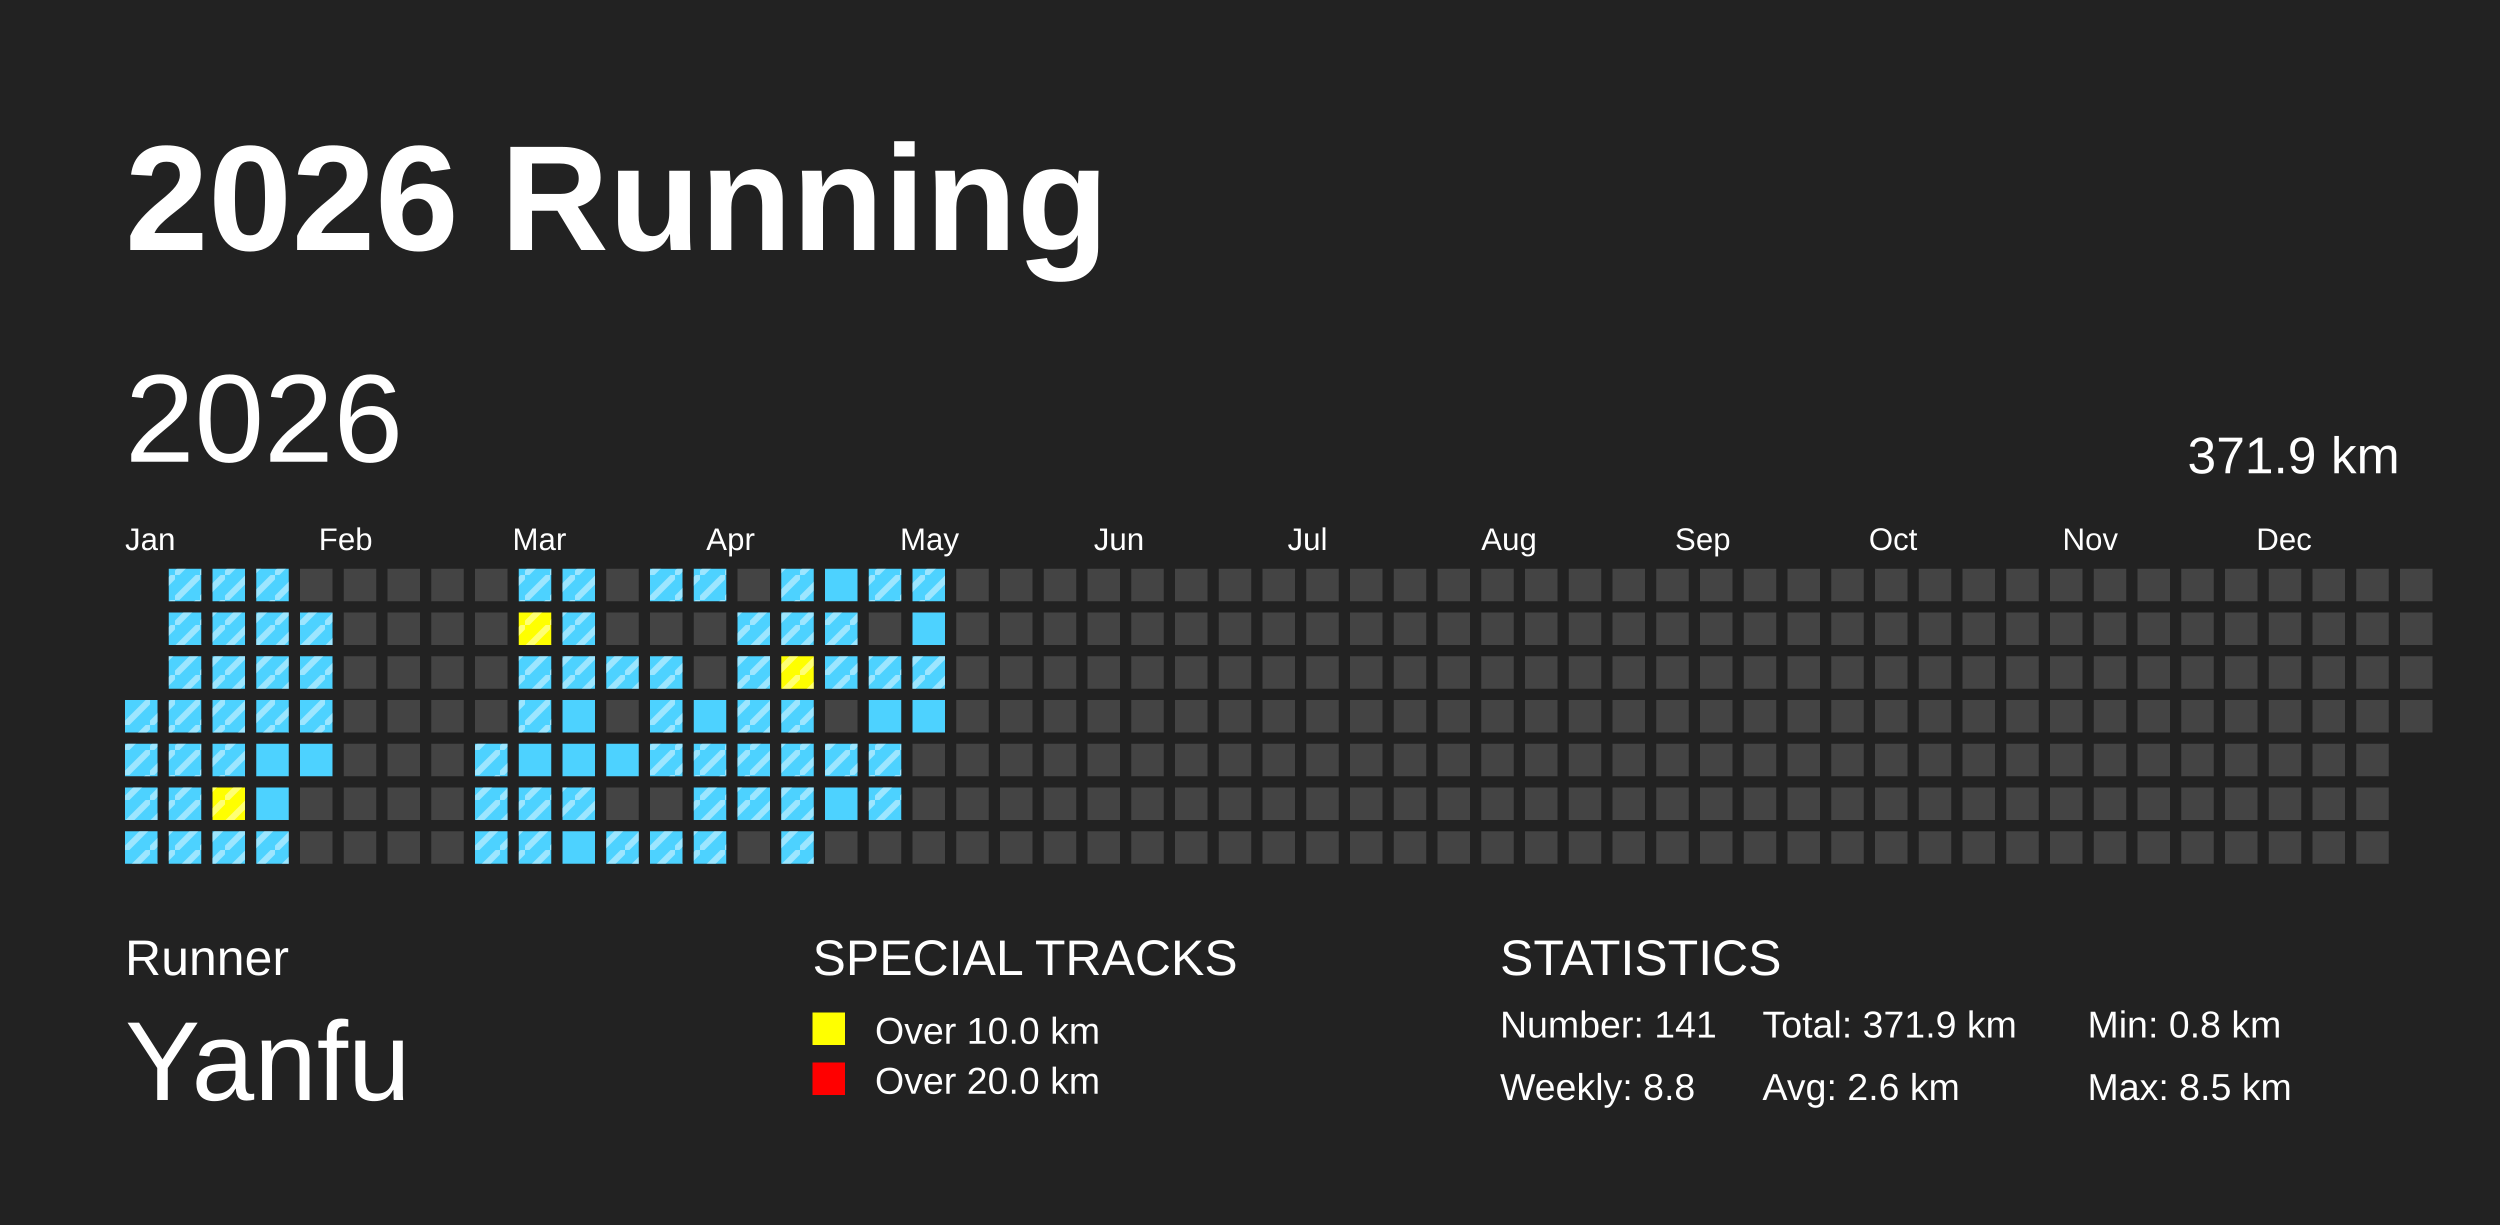
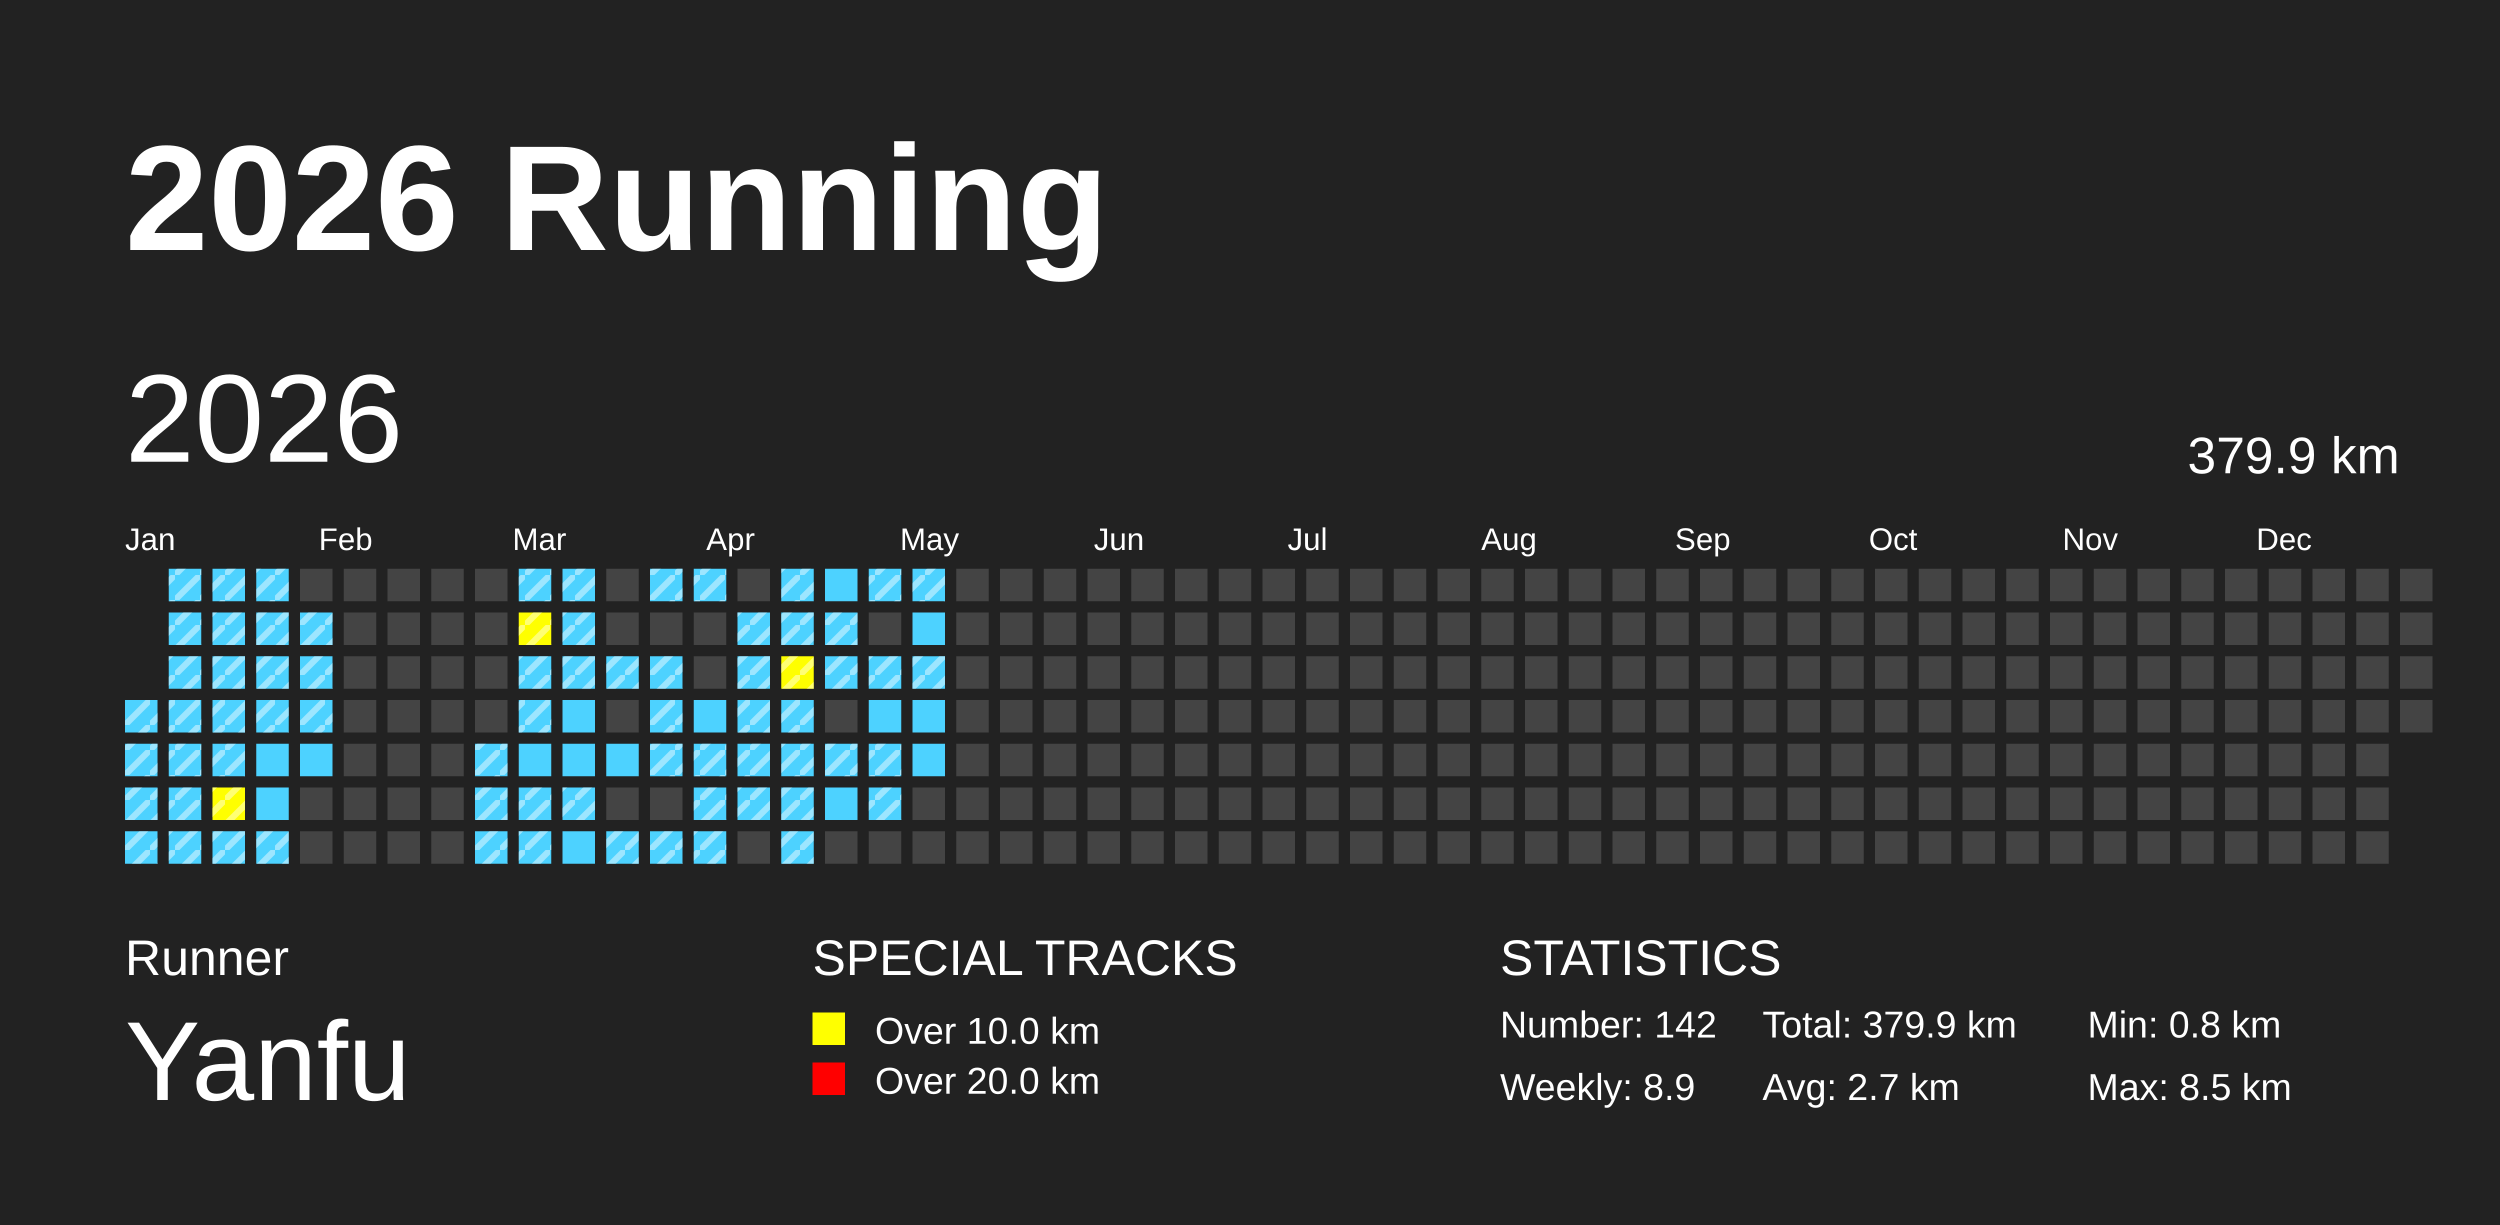
<svg xmlns="http://www.w3.org/2000/svg" baseProfile="full" height="98mm" version="1.1" viewBox="0,0,200,98" width="200mm">
  <defs>
    <pattern height="2" id="indoor-stripe" patternUnits="userSpaceOnUse" width="2">
      <line stroke="white" stroke-opacity="0.45" stroke-width="0.5" x1="0" x2="2" y1="2" y2="0" />
    </pattern>
  </defs>
  <rect fill="#222222" height="98" width="200" x="0" y="0" />
  <text fill="#FFFFFF" style="font-size:12px; font-family:Arial; font-weight:bold;" x="10" y="20">2026 Running</text>
  <text fill="#FFFFFF" style="font-size:4px; font-family:Arial" x="10" y="78">Runner</text>
  <text fill="#FFFFFF" style="font-size:9px; font-family:Arial" x="10" y="88">Yanfu</text>
  <text fill="#FFFFFF" style="font-size:4px; font-family:Arial" x="65" y="78">SPECIAL TRACKS</text>
  <rect fill="yellow" height="2.6" width="2.6" x="65" y="81" />
  <text fill="#FFFFFF" style="font-size:3px; font-family:Arial" x="70" y="83.5">Over 10.0 km</text>
  <rect fill="red" height="2.6" width="2.6" x="65" y="85" />
  <text fill="#FFFFFF" style="font-size:3px; font-family:Arial" x="70" y="87.5">Over 20.0 km</text>
  <text fill="#FFFFFF" style="font-size:4px; font-family:Arial" x="120" y="78">STATISTICS</text>
-   <text fill="#FFFFFF" style="font-size:3px; font-family:Arial" x="120" y="83">Number: 141</text>
-   <text fill="#FFFFFF" style="font-size:3px; font-family:Arial" x="120" y="88">Weekly: 8.8</text>
-   <text fill="#FFFFFF" style="font-size:3px; font-family:Arial" x="141" y="83">Total: 371.9 km</text>
-   <text fill="#FFFFFF" style="font-size:3px; font-family:Arial" x="141" y="88">Avg: 2.6 km</text>
+   <text fill="#FFFFFF" style="font-size:3px; font-family:Arial" x="120" y="83">Number: 142</text>
+   <text fill="#FFFFFF" style="font-size:3px; font-family:Arial" x="120" y="88">Weekly: 8.9</text>
+   <text fill="#FFFFFF" style="font-size:3px; font-family:Arial" x="141" y="83">Total: 379.9 km</text>
+   <text fill="#FFFFFF" style="font-size:3px; font-family:Arial" x="141" y="88">Avg: 2.7 km</text>
  <text fill="#FFFFFF" style="font-size:3px; font-family:Arial" x="167" y="83">Min: 0.8 km</text>
  <text fill="#FFFFFF" style="font-size:3px; font-family:Arial" x="167" y="88">Max: 8.5 km</text>
  <text dominant-baseline="hanging" fill="#FFFFFF" style="font-size:10.0px; font-family:Arial;" x="10" y="30">2026</text>
-   <text dominant-baseline="hanging" fill="#FFFFFF" style="font-size:4.125px; font-family:Arial;" x="175" y="35">371.9 km</text>
+   <text dominant-baseline="hanging" fill="#FFFFFF" style="font-size:4.125px; font-family:Arial;" x="175" y="35">379.9 km</text>
  <text fill="#FFFFFF" style="font-size:2.5px; font-family:Arial" x="10.0" y="44">Jan</text>
  <text fill="#FFFFFF" style="font-size:2.5px; font-family:Arial" x="25.5" y="44">Feb</text>
  <text fill="#FFFFFF" style="font-size:2.5px; font-family:Arial" x="41.0" y="44">Mar</text>
  <text fill="#FFFFFF" style="font-size:2.5px; font-family:Arial" x="56.5" y="44">Apr</text>
  <text fill="#FFFFFF" style="font-size:2.5px; font-family:Arial" x="72.0" y="44">May</text>
  <text fill="#FFFFFF" style="font-size:2.5px; font-family:Arial" x="87.5" y="44">Jun</text>
  <text fill="#FFFFFF" style="font-size:2.5px; font-family:Arial" x="103.0" y="44">Jul</text>
  <text fill="#FFFFFF" style="font-size:2.5px; font-family:Arial" x="118.5" y="44">Aug</text>
  <text fill="#FFFFFF" style="font-size:2.5px; font-family:Arial" x="134.0" y="44">Sep</text>
  <text fill="#FFFFFF" style="font-size:2.5px; font-family:Arial" x="149.5" y="44">Oct</text>
  <text fill="#FFFFFF" style="font-size:2.5px; font-family:Arial" x="165.0" y="44">Nov</text>
  <text fill="#FFFFFF" style="font-size:2.5px; font-family:Arial" x="180.5" y="44">Dec</text>
  <rect fill="#4DD2FF" height="2.6" width="2.6" x="10.0" y="56.0" />
  <rect fill="url(#indoor-stripe)" height="2.6" width="2.6" x="10.0" y="56.0" />
  <rect fill="#4DD2FF" height="2.6" width="2.6" x="10.0" y="59.5" />
  <rect fill="url(#indoor-stripe)" height="2.6" width="2.6" x="10.0" y="59.5" />
  <rect fill="#4DD2FF" height="2.6" width="2.6" x="10.0" y="63.0" />
  <rect fill="url(#indoor-stripe)" height="2.6" width="2.6" x="10.0" y="63.0" />
  <rect fill="#4DD2FF" height="2.6" width="2.6" x="10.0" y="66.5" />
  <rect fill="url(#indoor-stripe)" height="2.6" width="2.6" x="10.0" y="66.5" />
  <rect fill="#4DD2FF" height="2.6" width="2.6" x="13.5" y="45.5" />
  <rect fill="url(#indoor-stripe)" height="2.6" width="2.6" x="13.5" y="45.5" />
  <rect fill="#4DD2FF" height="2.6" width="2.6" x="13.5" y="49.0" />
  <rect fill="url(#indoor-stripe)" height="2.6" width="2.6" x="13.5" y="49.0" />
  <rect fill="#4DD2FF" height="2.6" width="2.6" x="13.5" y="52.5" />
  <rect fill="url(#indoor-stripe)" height="2.6" width="2.6" x="13.5" y="52.5" />
  <rect fill="#4DD2FF" height="2.6" width="2.6" x="13.5" y="56.0" />
  <rect fill="url(#indoor-stripe)" height="2.6" width="2.6" x="13.5" y="56.0" />
  <rect fill="#4DD2FF" height="2.6" width="2.6" x="13.5" y="59.5" />
  <rect fill="url(#indoor-stripe)" height="2.6" width="2.6" x="13.5" y="59.5" />
  <rect fill="#4DD2FF" height="2.6" width="2.6" x="13.5" y="63.0" />
  <rect fill="url(#indoor-stripe)" height="2.6" width="2.6" x="13.5" y="63.0" />
  <rect fill="#4DD2FF" height="2.6" width="2.6" x="13.5" y="66.5" />
  <rect fill="url(#indoor-stripe)" height="2.6" width="2.6" x="13.5" y="66.5" />
  <rect fill="#4DD2FF" height="2.6" width="2.6" x="17.0" y="45.5" />
  <rect fill="url(#indoor-stripe)" height="2.6" width="2.6" x="17.0" y="45.5" />
  <rect fill="#4DD2FF" height="2.6" width="2.6" x="17.0" y="49.0" />
  <rect fill="url(#indoor-stripe)" height="2.6" width="2.6" x="17.0" y="49.0" />
  <rect fill="#4DD2FF" height="2.6" width="2.6" x="17.0" y="52.5" />
  <rect fill="url(#indoor-stripe)" height="2.6" width="2.6" x="17.0" y="52.5" />
  <rect fill="#4DD2FF" height="2.6" width="2.6" x="17.0" y="56.0" />
  <rect fill="url(#indoor-stripe)" height="2.6" width="2.6" x="17.0" y="56.0" />
  <rect fill="#4DD2FF" height="2.6" width="2.6" x="17.0" y="59.5" />
  <rect fill="url(#indoor-stripe)" height="2.6" width="2.6" x="17.0" y="59.5" />
  <rect fill="yellow" height="2.6" width="2.6" x="17.0" y="63.0" />
  <rect fill="url(#indoor-stripe)" height="2.6" width="2.6" x="17.0" y="63.0" />
  <rect fill="#4DD2FF" height="2.6" width="2.6" x="17.0" y="66.5" />
  <rect fill="url(#indoor-stripe)" height="2.6" width="2.6" x="17.0" y="66.5" />
  <rect fill="#4DD2FF" height="2.6" width="2.6" x="20.5" y="45.5" />
  <rect fill="url(#indoor-stripe)" height="2.6" width="2.6" x="20.5" y="45.5" />
  <rect fill="#4DD2FF" height="2.6" width="2.6" x="20.5" y="49.0" />
  <rect fill="url(#indoor-stripe)" height="2.6" width="2.6" x="20.5" y="49.0" />
  <rect fill="#4DD2FF" height="2.6" width="2.6" x="20.5" y="52.5" />
  <rect fill="url(#indoor-stripe)" height="2.6" width="2.6" x="20.5" y="52.5" />
  <rect fill="#4DD2FF" height="2.6" width="2.6" x="20.5" y="56.0" />
  <rect fill="url(#indoor-stripe)" height="2.6" width="2.6" x="20.5" y="56.0" />
  <rect fill="#4DD2FF" height="2.6" width="2.6" x="20.5" y="59.5" />
  <rect fill="#4DD2FF" height="2.6" width="2.6" x="20.5" y="63.0" />
  <rect fill="#4DD2FF" height="2.6" width="2.6" x="20.5" y="66.5" />
  <rect fill="url(#indoor-stripe)" height="2.6" width="2.6" x="20.5" y="66.5" />
  <rect fill="#444444" height="2.6" width="2.6" x="24.0" y="45.5" />
  <rect fill="#4DD2FF" height="2.6" width="2.6" x="24.0" y="49.0" />
  <rect fill="url(#indoor-stripe)" height="2.6" width="2.6" x="24.0" y="49.0" />
  <rect fill="#4DD2FF" height="2.6" width="2.6" x="24.0" y="52.5" />
  <rect fill="url(#indoor-stripe)" height="2.6" width="2.6" x="24.0" y="52.5" />
  <rect fill="#4DD2FF" height="2.6" width="2.6" x="24.0" y="56.0" />
  <rect fill="url(#indoor-stripe)" height="2.6" width="2.6" x="24.0" y="56.0" />
  <rect fill="#4DD2FF" height="2.6" width="2.6" x="24.0" y="59.5" />
  <rect fill="#444444" height="2.6" width="2.6" x="24.0" y="63.0" />
  <rect fill="#444444" height="2.6" width="2.6" x="24.0" y="66.5" />
  <rect fill="#444444" height="2.6" width="2.6" x="27.5" y="45.5" />
  <rect fill="#444444" height="2.6" width="2.6" x="27.5" y="49.0" />
  <rect fill="#444444" height="2.6" width="2.6" x="27.5" y="52.5" />
  <rect fill="#444444" height="2.6" width="2.6" x="27.5" y="56.0" />
  <rect fill="#444444" height="2.6" width="2.6" x="27.5" y="59.5" />
  <rect fill="#444444" height="2.6" width="2.6" x="27.5" y="63.0" />
  <rect fill="#444444" height="2.6" width="2.6" x="27.5" y="66.5" />
  <rect fill="#444444" height="2.6" width="2.6" x="31.0" y="45.5" />
  <rect fill="#444444" height="2.6" width="2.6" x="31.0" y="49.0" />
  <rect fill="#444444" height="2.6" width="2.6" x="31.0" y="52.5" />
  <rect fill="#444444" height="2.6" width="2.6" x="31.0" y="56.0" />
  <rect fill="#444444" height="2.6" width="2.6" x="31.0" y="59.5" />
  <rect fill="#444444" height="2.6" width="2.6" x="31.0" y="63.0" />
  <rect fill="#444444" height="2.6" width="2.6" x="31.0" y="66.5" />
  <rect fill="#444444" height="2.6" width="2.6" x="34.5" y="45.5" />
  <rect fill="#444444" height="2.6" width="2.6" x="34.5" y="49.0" />
  <rect fill="#444444" height="2.6" width="2.6" x="34.5" y="52.5" />
  <rect fill="#444444" height="2.6" width="2.6" x="34.5" y="56.0" />
  <rect fill="#444444" height="2.6" width="2.6" x="34.5" y="59.5" />
  <rect fill="#444444" height="2.6" width="2.6" x="34.5" y="63.0" />
  <rect fill="#444444" height="2.6" width="2.6" x="34.5" y="66.5" />
  <rect fill="#444444" height="2.6" width="2.6" x="38.0" y="45.5" />
  <rect fill="#444444" height="2.6" width="2.6" x="38.0" y="49.0" />
  <rect fill="#444444" height="2.6" width="2.6" x="38.0" y="52.5" />
  <rect fill="#444444" height="2.6" width="2.6" x="38.0" y="56.0" />
  <rect fill="#4DD2FF" height="2.6" width="2.6" x="38.0" y="59.5" />
  <rect fill="url(#indoor-stripe)" height="2.6" width="2.6" x="38.0" y="59.5" />
  <rect fill="#4DD2FF" height="2.6" width="2.6" x="38.0" y="63.0" />
  <rect fill="url(#indoor-stripe)" height="2.6" width="2.6" x="38.0" y="63.0" />
  <rect fill="#4DD2FF" height="2.6" width="2.6" x="38.0" y="66.5" />
  <rect fill="url(#indoor-stripe)" height="2.6" width="2.6" x="38.0" y="66.5" />
  <rect fill="#4DD2FF" height="2.6" width="2.6" x="41.5" y="45.5" />
  <rect fill="url(#indoor-stripe)" height="2.6" width="2.6" x="41.5" y="45.5" />
  <rect fill="yellow" height="2.6" width="2.6" x="41.5" y="49.0" />
  <rect fill="url(#indoor-stripe)" height="2.6" width="2.6" x="41.5" y="49.0" />
  <rect fill="#4DD2FF" height="2.6" width="2.6" x="41.5" y="52.5" />
  <rect fill="url(#indoor-stripe)" height="2.6" width="2.6" x="41.5" y="52.5" />
  <rect fill="#4DD2FF" height="2.6" width="2.6" x="41.5" y="56.0" />
  <rect fill="url(#indoor-stripe)" height="2.6" width="2.6" x="41.5" y="56.0" />
  <rect fill="#4DD2FF" height="2.6" width="2.6" x="41.5" y="59.5" />
  <rect fill="#4DD2FF" height="2.6" width="2.6" x="41.5" y="63.0" />
  <rect fill="url(#indoor-stripe)" height="2.6" width="2.6" x="41.5" y="63.0" />
  <rect fill="#4DD2FF" height="2.6" width="2.6" x="41.5" y="66.5" />
  <rect fill="url(#indoor-stripe)" height="2.6" width="2.6" x="41.5" y="66.5" />
  <rect fill="#4DD2FF" height="2.6" width="2.6" x="45.0" y="45.5" />
  <rect fill="url(#indoor-stripe)" height="2.6" width="2.6" x="45.0" y="45.5" />
  <rect fill="#4DD2FF" height="2.6" width="2.6" x="45.0" y="49.0" />
  <rect fill="url(#indoor-stripe)" height="2.6" width="2.6" x="45.0" y="49.0" />
  <rect fill="#4DD2FF" height="2.6" width="2.6" x="45.0" y="52.5" />
  <rect fill="url(#indoor-stripe)" height="2.6" width="2.6" x="45.0" y="52.5" />
  <rect fill="#4DD2FF" height="2.6" width="2.6" x="45.0" y="56.0" />
  <rect fill="#4DD2FF" height="2.6" width="2.6" x="45.0" y="59.5" />
  <rect fill="#4DD2FF" height="2.6" width="2.6" x="45.0" y="63.0" />
  <rect fill="url(#indoor-stripe)" height="2.6" width="2.6" x="45.0" y="63.0" />
  <rect fill="#4DD2FF" height="2.6" width="2.6" x="45.0" y="66.5" />
  <rect fill="#444444" height="2.6" width="2.6" x="48.5" y="45.5" />
  <rect fill="#444444" height="2.6" width="2.6" x="48.5" y="49.0" />
  <rect fill="#4DD2FF" height="2.6" width="2.6" x="48.5" y="52.5" />
  <rect fill="url(#indoor-stripe)" height="2.6" width="2.6" x="48.5" y="52.5" />
  <rect fill="#444444" height="2.6" width="2.6" x="48.5" y="56.0" />
  <rect fill="#4DD2FF" height="2.6" width="2.6" x="48.5" y="59.5" />
  <rect fill="#444444" height="2.6" width="2.6" x="48.5" y="63.0" />
  <rect fill="#4DD2FF" height="2.6" width="2.6" x="48.5" y="66.5" />
  <rect fill="url(#indoor-stripe)" height="2.6" width="2.6" x="48.5" y="66.5" />
  <rect fill="#4DD2FF" height="2.6" width="2.6" x="52.0" y="45.5" />
  <rect fill="url(#indoor-stripe)" height="2.6" width="2.6" x="52.0" y="45.5" />
  <rect fill="#444444" height="2.6" width="2.6" x="52.0" y="49.0" />
  <rect fill="#4DD2FF" height="2.6" width="2.6" x="52.0" y="52.5" />
  <rect fill="url(#indoor-stripe)" height="2.6" width="2.6" x="52.0" y="52.5" />
  <rect fill="#4DD2FF" height="2.6" width="2.6" x="52.0" y="56.0" />
  <rect fill="url(#indoor-stripe)" height="2.6" width="2.6" x="52.0" y="56.0" />
  <rect fill="#4DD2FF" height="2.6" width="2.6" x="52.0" y="59.5" />
  <rect fill="url(#indoor-stripe)" height="2.6" width="2.6" x="52.0" y="59.5" />
  <rect fill="#444444" height="2.6" width="2.6" x="52.0" y="63.0" />
  <rect fill="#4DD2FF" height="2.6" width="2.6" x="52.0" y="66.5" />
  <rect fill="url(#indoor-stripe)" height="2.6" width="2.6" x="52.0" y="66.5" />
  <rect fill="#4DD2FF" height="2.6" width="2.6" x="55.5" y="45.5" />
  <rect fill="url(#indoor-stripe)" height="2.6" width="2.6" x="55.5" y="45.5" />
  <rect fill="#444444" height="2.6" width="2.6" x="55.5" y="49.0" />
  <rect fill="#444444" height="2.6" width="2.6" x="55.5" y="52.5" />
  <rect fill="#4DD2FF" height="2.6" width="2.6" x="55.5" y="56.0" />
  <rect fill="#4DD2FF" height="2.6" width="2.6" x="55.5" y="59.5" />
  <rect fill="url(#indoor-stripe)" height="2.6" width="2.6" x="55.5" y="59.5" />
  <rect fill="#4DD2FF" height="2.6" width="2.6" x="55.5" y="63.0" />
  <rect fill="url(#indoor-stripe)" height="2.6" width="2.6" x="55.5" y="63.0" />
  <rect fill="#4DD2FF" height="2.6" width="2.6" x="55.5" y="66.5" />
  <rect fill="url(#indoor-stripe)" height="2.6" width="2.6" x="55.5" y="66.5" />
  <rect fill="#444444" height="2.6" width="2.6" x="59.0" y="45.5" />
  <rect fill="#4DD2FF" height="2.6" width="2.6" x="59.0" y="49.0" />
  <rect fill="url(#indoor-stripe)" height="2.6" width="2.6" x="59.0" y="49.0" />
  <rect fill="#4DD2FF" height="2.6" width="2.6" x="59.0" y="52.5" />
  <rect fill="url(#indoor-stripe)" height="2.6" width="2.6" x="59.0" y="52.5" />
  <rect fill="#4DD2FF" height="2.6" width="2.6" x="59.0" y="56.0" />
  <rect fill="url(#indoor-stripe)" height="2.6" width="2.6" x="59.0" y="56.0" />
  <rect fill="#4DD2FF" height="2.6" width="2.6" x="59.0" y="59.5" />
  <rect fill="url(#indoor-stripe)" height="2.6" width="2.6" x="59.0" y="59.5" />
  <rect fill="#4DD2FF" height="2.6" width="2.6" x="59.0" y="63.0" />
  <rect fill="url(#indoor-stripe)" height="2.6" width="2.6" x="59.0" y="63.0" />
  <rect fill="#444444" height="2.6" width="2.6" x="59.0" y="66.5" />
  <rect fill="#4DD2FF" height="2.6" width="2.6" x="62.5" y="45.5" />
  <rect fill="url(#indoor-stripe)" height="2.6" width="2.6" x="62.5" y="45.5" />
  <rect fill="#4DD2FF" height="2.6" width="2.6" x="62.5" y="49.0" />
  <rect fill="url(#indoor-stripe)" height="2.6" width="2.6" x="62.5" y="49.0" />
  <rect fill="yellow" height="2.6" width="2.6" x="62.5" y="52.5" />
  <rect fill="url(#indoor-stripe)" height="2.6" width="2.6" x="62.5" y="52.5" />
  <rect fill="#4DD2FF" height="2.6" width="2.6" x="62.5" y="56.0" />
  <rect fill="url(#indoor-stripe)" height="2.6" width="2.6" x="62.5" y="56.0" />
  <rect fill="#4DD2FF" height="2.6" width="2.6" x="62.5" y="59.5" />
  <rect fill="url(#indoor-stripe)" height="2.6" width="2.6" x="62.5" y="59.5" />
  <rect fill="#4DD2FF" height="2.6" width="2.6" x="62.5" y="63.0" />
  <rect fill="url(#indoor-stripe)" height="2.6" width="2.6" x="62.5" y="63.0" />
  <rect fill="#4DD2FF" height="2.6" width="2.6" x="62.5" y="66.5" />
  <rect fill="url(#indoor-stripe)" height="2.6" width="2.6" x="62.5" y="66.5" />
  <rect fill="#4DD2FF" height="2.6" width="2.6" x="66.0" y="45.5" />
  <rect fill="#4DD2FF" height="2.6" width="2.6" x="66.0" y="49.0" />
  <rect fill="url(#indoor-stripe)" height="2.6" width="2.6" x="66.0" y="49.0" />
  <rect fill="#4DD2FF" height="2.6" width="2.6" x="66.0" y="52.5" />
  <rect fill="url(#indoor-stripe)" height="2.6" width="2.6" x="66.0" y="52.5" />
  <rect fill="#444444" height="2.6" width="2.6" x="66.0" y="56.0" />
  <rect fill="#4DD2FF" height="2.6" width="2.6" x="66.0" y="59.5" />
  <rect fill="url(#indoor-stripe)" height="2.6" width="2.6" x="66.0" y="59.5" />
  <rect fill="#4DD2FF" height="2.6" width="2.6" x="66.0" y="63.0" />
  <rect fill="#444444" height="2.6" width="2.6" x="66.0" y="66.5" />
  <rect fill="#4DD2FF" height="2.6" width="2.6" x="69.5" y="45.5" />
  <rect fill="url(#indoor-stripe)" height="2.6" width="2.6" x="69.5" y="45.5" />
  <rect fill="#444444" height="2.6" width="2.6" x="69.5" y="49.0" />
  <rect fill="#4DD2FF" height="2.6" width="2.6" x="69.5" y="52.5" />
  <rect fill="url(#indoor-stripe)" height="2.6" width="2.6" x="69.5" y="52.5" />
  <rect fill="#4DD2FF" height="2.6" width="2.6" x="69.5" y="56.0" />
  <rect fill="#4DD2FF" height="2.6" width="2.6" x="69.5" y="59.5" />
  <rect fill="url(#indoor-stripe)" height="2.6" width="2.6" x="69.5" y="59.5" />
  <rect fill="#4DD2FF" height="2.6" width="2.6" x="69.5" y="63.0" />
  <rect fill="url(#indoor-stripe)" height="2.6" width="2.6" x="69.5" y="63.0" />
  <rect fill="#444444" height="2.6" width="2.6" x="69.5" y="66.5" />
  <rect fill="#4DD2FF" height="2.6" width="2.6" x="73.0" y="45.5" />
  <rect fill="url(#indoor-stripe)" height="2.6" width="2.6" x="73.0" y="45.5" />
  <rect fill="#4DD2FF" height="2.6" width="2.6" x="73.0" y="49.0" />
  <rect fill="#4DD2FF" height="2.6" width="2.6" x="73.0" y="52.5" />
  <rect fill="url(#indoor-stripe)" height="2.6" width="2.6" x="73.0" y="52.5" />
  <rect fill="#4DD2FF" height="2.6" width="2.6" x="73.0" y="56.0" />
-   <rect fill="#444444" height="2.6" width="2.6" x="73.0" y="59.5" />
+   <rect fill="#4DD2FF" height="2.6" width="2.6" x="73.0" y="59.5" />
  <rect fill="#444444" height="2.6" width="2.6" x="73.0" y="63.0" />
  <rect fill="#444444" height="2.6" width="2.6" x="73.0" y="66.5" />
  <rect fill="#444444" height="2.6" width="2.6" x="76.5" y="45.5" />
  <rect fill="#444444" height="2.6" width="2.6" x="76.5" y="49.0" />
  <rect fill="#444444" height="2.6" width="2.6" x="76.5" y="52.5" />
  <rect fill="#444444" height="2.6" width="2.6" x="76.5" y="56.0" />
  <rect fill="#444444" height="2.6" width="2.6" x="76.5" y="59.5" />
  <rect fill="#444444" height="2.6" width="2.6" x="76.5" y="63.0" />
  <rect fill="#444444" height="2.6" width="2.6" x="76.5" y="66.5" />
  <rect fill="#444444" height="2.6" width="2.6" x="80.0" y="45.5" />
  <rect fill="#444444" height="2.6" width="2.6" x="80.0" y="49.0" />
  <rect fill="#444444" height="2.6" width="2.6" x="80.0" y="52.5" />
  <rect fill="#444444" height="2.6" width="2.6" x="80.0" y="56.0" />
  <rect fill="#444444" height="2.6" width="2.6" x="80.0" y="59.5" />
  <rect fill="#444444" height="2.6" width="2.6" x="80.0" y="63.0" />
  <rect fill="#444444" height="2.6" width="2.6" x="80.0" y="66.5" />
  <rect fill="#444444" height="2.6" width="2.6" x="83.5" y="45.5" />
  <rect fill="#444444" height="2.6" width="2.6" x="83.5" y="49.0" />
  <rect fill="#444444" height="2.6" width="2.6" x="83.5" y="52.5" />
  <rect fill="#444444" height="2.6" width="2.6" x="83.5" y="56.0" />
  <rect fill="#444444" height="2.6" width="2.6" x="83.5" y="59.5" />
  <rect fill="#444444" height="2.6" width="2.6" x="83.5" y="63.0" />
  <rect fill="#444444" height="2.6" width="2.6" x="83.5" y="66.5" />
  <rect fill="#444444" height="2.6" width="2.6" x="87.0" y="45.5" />
  <rect fill="#444444" height="2.6" width="2.6" x="87.0" y="49.0" />
  <rect fill="#444444" height="2.6" width="2.6" x="87.0" y="52.5" />
  <rect fill="#444444" height="2.6" width="2.6" x="87.0" y="56.0" />
  <rect fill="#444444" height="2.6" width="2.6" x="87.0" y="59.5" />
  <rect fill="#444444" height="2.6" width="2.6" x="87.0" y="63.0" />
  <rect fill="#444444" height="2.6" width="2.6" x="87.0" y="66.5" />
  <rect fill="#444444" height="2.6" width="2.6" x="90.5" y="45.5" />
  <rect fill="#444444" height="2.6" width="2.6" x="90.5" y="49.0" />
  <rect fill="#444444" height="2.6" width="2.6" x="90.5" y="52.5" />
  <rect fill="#444444" height="2.6" width="2.6" x="90.5" y="56.0" />
  <rect fill="#444444" height="2.6" width="2.6" x="90.5" y="59.5" />
  <rect fill="#444444" height="2.6" width="2.6" x="90.5" y="63.0" />
  <rect fill="#444444" height="2.6" width="2.6" x="90.5" y="66.5" />
  <rect fill="#444444" height="2.6" width="2.6" x="94.0" y="45.5" />
  <rect fill="#444444" height="2.6" width="2.6" x="94.0" y="49.0" />
  <rect fill="#444444" height="2.6" width="2.6" x="94.0" y="52.5" />
  <rect fill="#444444" height="2.6" width="2.6" x="94.0" y="56.0" />
  <rect fill="#444444" height="2.6" width="2.6" x="94.0" y="59.5" />
  <rect fill="#444444" height="2.6" width="2.6" x="94.0" y="63.0" />
  <rect fill="#444444" height="2.6" width="2.6" x="94.0" y="66.5" />
  <rect fill="#444444" height="2.6" width="2.6" x="97.5" y="45.5" />
  <rect fill="#444444" height="2.6" width="2.6" x="97.5" y="49.0" />
  <rect fill="#444444" height="2.6" width="2.6" x="97.5" y="52.5" />
  <rect fill="#444444" height="2.6" width="2.6" x="97.5" y="56.0" />
  <rect fill="#444444" height="2.6" width="2.6" x="97.5" y="59.5" />
  <rect fill="#444444" height="2.6" width="2.6" x="97.5" y="63.0" />
  <rect fill="#444444" height="2.6" width="2.6" x="97.5" y="66.5" />
  <rect fill="#444444" height="2.6" width="2.6" x="101.0" y="45.5" />
  <rect fill="#444444" height="2.6" width="2.6" x="101.0" y="49.0" />
  <rect fill="#444444" height="2.6" width="2.6" x="101.0" y="52.5" />
  <rect fill="#444444" height="2.6" width="2.6" x="101.0" y="56.0" />
  <rect fill="#444444" height="2.6" width="2.6" x="101.0" y="59.5" />
  <rect fill="#444444" height="2.6" width="2.6" x="101.0" y="63.0" />
  <rect fill="#444444" height="2.6" width="2.6" x="101.0" y="66.5" />
  <rect fill="#444444" height="2.6" width="2.6" x="104.5" y="45.5" />
  <rect fill="#444444" height="2.6" width="2.6" x="104.5" y="49.0" />
  <rect fill="#444444" height="2.6" width="2.6" x="104.5" y="52.5" />
  <rect fill="#444444" height="2.6" width="2.6" x="104.5" y="56.0" />
  <rect fill="#444444" height="2.6" width="2.6" x="104.5" y="59.5" />
  <rect fill="#444444" height="2.6" width="2.6" x="104.5" y="63.0" />
  <rect fill="#444444" height="2.6" width="2.6" x="104.5" y="66.5" />
  <rect fill="#444444" height="2.6" width="2.6" x="108.0" y="45.5" />
  <rect fill="#444444" height="2.6" width="2.6" x="108.0" y="49.0" />
  <rect fill="#444444" height="2.6" width="2.6" x="108.0" y="52.5" />
  <rect fill="#444444" height="2.6" width="2.6" x="108.0" y="56.0" />
  <rect fill="#444444" height="2.6" width="2.6" x="108.0" y="59.5" />
  <rect fill="#444444" height="2.6" width="2.6" x="108.0" y="63.0" />
  <rect fill="#444444" height="2.6" width="2.6" x="108.0" y="66.5" />
  <rect fill="#444444" height="2.6" width="2.6" x="111.5" y="45.5" />
  <rect fill="#444444" height="2.6" width="2.6" x="111.5" y="49.0" />
  <rect fill="#444444" height="2.6" width="2.6" x="111.5" y="52.5" />
  <rect fill="#444444" height="2.6" width="2.6" x="111.5" y="56.0" />
  <rect fill="#444444" height="2.6" width="2.6" x="111.5" y="59.5" />
  <rect fill="#444444" height="2.6" width="2.6" x="111.5" y="63.0" />
  <rect fill="#444444" height="2.6" width="2.6" x="111.5" y="66.5" />
  <rect fill="#444444" height="2.6" width="2.6" x="115.0" y="45.5" />
  <rect fill="#444444" height="2.6" width="2.6" x="115.0" y="49.0" />
  <rect fill="#444444" height="2.6" width="2.6" x="115.0" y="52.5" />
  <rect fill="#444444" height="2.6" width="2.6" x="115.0" y="56.0" />
  <rect fill="#444444" height="2.6" width="2.6" x="115.0" y="59.5" />
  <rect fill="#444444" height="2.6" width="2.6" x="115.0" y="63.0" />
  <rect fill="#444444" height="2.6" width="2.6" x="115.0" y="66.5" />
  <rect fill="#444444" height="2.6" width="2.6" x="118.5" y="45.5" />
  <rect fill="#444444" height="2.6" width="2.6" x="118.5" y="49.0" />
  <rect fill="#444444" height="2.6" width="2.6" x="118.5" y="52.5" />
  <rect fill="#444444" height="2.6" width="2.6" x="118.5" y="56.0" />
  <rect fill="#444444" height="2.6" width="2.6" x="118.5" y="59.5" />
  <rect fill="#444444" height="2.6" width="2.6" x="118.5" y="63.0" />
  <rect fill="#444444" height="2.6" width="2.6" x="118.5" y="66.5" />
  <rect fill="#444444" height="2.6" width="2.6" x="122.0" y="45.5" />
  <rect fill="#444444" height="2.6" width="2.6" x="122.0" y="49.0" />
  <rect fill="#444444" height="2.6" width="2.6" x="122.0" y="52.5" />
  <rect fill="#444444" height="2.6" width="2.6" x="122.0" y="56.0" />
  <rect fill="#444444" height="2.6" width="2.6" x="122.0" y="59.5" />
  <rect fill="#444444" height="2.6" width="2.6" x="122.0" y="63.0" />
  <rect fill="#444444" height="2.6" width="2.6" x="122.0" y="66.5" />
  <rect fill="#444444" height="2.6" width="2.6" x="125.5" y="45.5" />
  <rect fill="#444444" height="2.6" width="2.6" x="125.5" y="49.0" />
  <rect fill="#444444" height="2.6" width="2.6" x="125.5" y="52.5" />
  <rect fill="#444444" height="2.6" width="2.6" x="125.5" y="56.0" />
  <rect fill="#444444" height="2.6" width="2.6" x="125.5" y="59.5" />
  <rect fill="#444444" height="2.6" width="2.6" x="125.5" y="63.0" />
  <rect fill="#444444" height="2.6" width="2.6" x="125.5" y="66.5" />
  <rect fill="#444444" height="2.6" width="2.6" x="129.0" y="45.5" />
  <rect fill="#444444" height="2.6" width="2.6" x="129.0" y="49.0" />
  <rect fill="#444444" height="2.6" width="2.6" x="129.0" y="52.5" />
  <rect fill="#444444" height="2.6" width="2.6" x="129.0" y="56.0" />
  <rect fill="#444444" height="2.6" width="2.6" x="129.0" y="59.5" />
  <rect fill="#444444" height="2.6" width="2.6" x="129.0" y="63.0" />
  <rect fill="#444444" height="2.6" width="2.6" x="129.0" y="66.5" />
  <rect fill="#444444" height="2.6" width="2.6" x="132.5" y="45.5" />
  <rect fill="#444444" height="2.6" width="2.6" x="132.5" y="49.0" />
  <rect fill="#444444" height="2.6" width="2.6" x="132.5" y="52.5" />
  <rect fill="#444444" height="2.6" width="2.6" x="132.5" y="56.0" />
  <rect fill="#444444" height="2.6" width="2.6" x="132.5" y="59.5" />
  <rect fill="#444444" height="2.6" width="2.6" x="132.5" y="63.0" />
  <rect fill="#444444" height="2.6" width="2.6" x="132.5" y="66.5" />
  <rect fill="#444444" height="2.6" width="2.6" x="136.0" y="45.5" />
  <rect fill="#444444" height="2.6" width="2.6" x="136.0" y="49.0" />
  <rect fill="#444444" height="2.6" width="2.6" x="136.0" y="52.5" />
  <rect fill="#444444" height="2.6" width="2.6" x="136.0" y="56.0" />
  <rect fill="#444444" height="2.6" width="2.6" x="136.0" y="59.5" />
  <rect fill="#444444" height="2.6" width="2.6" x="136.0" y="63.0" />
  <rect fill="#444444" height="2.6" width="2.6" x="136.0" y="66.5" />
  <rect fill="#444444" height="2.6" width="2.6" x="139.5" y="45.5" />
  <rect fill="#444444" height="2.6" width="2.6" x="139.5" y="49.0" />
  <rect fill="#444444" height="2.6" width="2.6" x="139.5" y="52.5" />
  <rect fill="#444444" height="2.6" width="2.6" x="139.5" y="56.0" />
  <rect fill="#444444" height="2.6" width="2.6" x="139.5" y="59.5" />
  <rect fill="#444444" height="2.6" width="2.6" x="139.5" y="63.0" />
  <rect fill="#444444" height="2.6" width="2.6" x="139.5" y="66.5" />
  <rect fill="#444444" height="2.6" width="2.6" x="143.0" y="45.5" />
  <rect fill="#444444" height="2.6" width="2.6" x="143.0" y="49.0" />
  <rect fill="#444444" height="2.6" width="2.6" x="143.0" y="52.5" />
  <rect fill="#444444" height="2.6" width="2.6" x="143.0" y="56.0" />
  <rect fill="#444444" height="2.6" width="2.6" x="143.0" y="59.5" />
  <rect fill="#444444" height="2.6" width="2.6" x="143.0" y="63.0" />
  <rect fill="#444444" height="2.6" width="2.6" x="143.0" y="66.5" />
  <rect fill="#444444" height="2.6" width="2.6" x="146.5" y="45.5" />
  <rect fill="#444444" height="2.6" width="2.6" x="146.5" y="49.0" />
  <rect fill="#444444" height="2.6" width="2.6" x="146.5" y="52.5" />
  <rect fill="#444444" height="2.6" width="2.6" x="146.5" y="56.0" />
  <rect fill="#444444" height="2.6" width="2.6" x="146.5" y="59.5" />
  <rect fill="#444444" height="2.6" width="2.6" x="146.5" y="63.0" />
  <rect fill="#444444" height="2.6" width="2.6" x="146.5" y="66.5" />
  <rect fill="#444444" height="2.6" width="2.6" x="150.0" y="45.5" />
  <rect fill="#444444" height="2.6" width="2.6" x="150.0" y="49.0" />
  <rect fill="#444444" height="2.6" width="2.6" x="150.0" y="52.5" />
  <rect fill="#444444" height="2.6" width="2.6" x="150.0" y="56.0" />
  <rect fill="#444444" height="2.6" width="2.6" x="150.0" y="59.5" />
  <rect fill="#444444" height="2.6" width="2.6" x="150.0" y="63.0" />
  <rect fill="#444444" height="2.6" width="2.6" x="150.0" y="66.5" />
  <rect fill="#444444" height="2.6" width="2.6" x="153.5" y="45.5" />
  <rect fill="#444444" height="2.6" width="2.6" x="153.5" y="49.0" />
  <rect fill="#444444" height="2.6" width="2.6" x="153.5" y="52.5" />
  <rect fill="#444444" height="2.6" width="2.6" x="153.5" y="56.0" />
  <rect fill="#444444" height="2.6" width="2.6" x="153.5" y="59.5" />
  <rect fill="#444444" height="2.6" width="2.6" x="153.5" y="63.0" />
  <rect fill="#444444" height="2.6" width="2.6" x="153.5" y="66.5" />
  <rect fill="#444444" height="2.6" width="2.6" x="157.0" y="45.5" />
  <rect fill="#444444" height="2.6" width="2.6" x="157.0" y="49.0" />
  <rect fill="#444444" height="2.6" width="2.6" x="157.0" y="52.5" />
  <rect fill="#444444" height="2.6" width="2.6" x="157.0" y="56.0" />
  <rect fill="#444444" height="2.6" width="2.6" x="157.0" y="59.5" />
  <rect fill="#444444" height="2.6" width="2.6" x="157.0" y="63.0" />
  <rect fill="#444444" height="2.6" width="2.6" x="157.0" y="66.5" />
  <rect fill="#444444" height="2.6" width="2.6" x="160.5" y="45.5" />
  <rect fill="#444444" height="2.6" width="2.6" x="160.5" y="49.0" />
  <rect fill="#444444" height="2.6" width="2.6" x="160.5" y="52.5" />
  <rect fill="#444444" height="2.6" width="2.6" x="160.5" y="56.0" />
  <rect fill="#444444" height="2.6" width="2.6" x="160.5" y="59.5" />
  <rect fill="#444444" height="2.6" width="2.6" x="160.5" y="63.0" />
  <rect fill="#444444" height="2.6" width="2.6" x="160.5" y="66.5" />
  <rect fill="#444444" height="2.6" width="2.6" x="164.0" y="45.5" />
  <rect fill="#444444" height="2.6" width="2.6" x="164.0" y="49.0" />
  <rect fill="#444444" height="2.6" width="2.6" x="164.0" y="52.5" />
  <rect fill="#444444" height="2.6" width="2.6" x="164.0" y="56.0" />
  <rect fill="#444444" height="2.6" width="2.6" x="164.0" y="59.5" />
  <rect fill="#444444" height="2.6" width="2.6" x="164.0" y="63.0" />
  <rect fill="#444444" height="2.6" width="2.6" x="164.0" y="66.5" />
  <rect fill="#444444" height="2.6" width="2.6" x="167.5" y="45.5" />
  <rect fill="#444444" height="2.6" width="2.6" x="167.5" y="49.0" />
  <rect fill="#444444" height="2.6" width="2.6" x="167.5" y="52.5" />
  <rect fill="#444444" height="2.6" width="2.6" x="167.5" y="56.0" />
  <rect fill="#444444" height="2.6" width="2.6" x="167.5" y="59.5" />
  <rect fill="#444444" height="2.6" width="2.6" x="167.5" y="63.0" />
  <rect fill="#444444" height="2.6" width="2.6" x="167.5" y="66.5" />
  <rect fill="#444444" height="2.6" width="2.6" x="171.0" y="45.5" />
  <rect fill="#444444" height="2.6" width="2.6" x="171.0" y="49.0" />
  <rect fill="#444444" height="2.6" width="2.6" x="171.0" y="52.5" />
  <rect fill="#444444" height="2.6" width="2.6" x="171.0" y="56.0" />
  <rect fill="#444444" height="2.6" width="2.6" x="171.0" y="59.5" />
  <rect fill="#444444" height="2.6" width="2.6" x="171.0" y="63.0" />
  <rect fill="#444444" height="2.6" width="2.6" x="171.0" y="66.5" />
  <rect fill="#444444" height="2.6" width="2.6" x="174.5" y="45.5" />
  <rect fill="#444444" height="2.6" width="2.6" x="174.5" y="49.0" />
  <rect fill="#444444" height="2.6" width="2.6" x="174.5" y="52.5" />
  <rect fill="#444444" height="2.6" width="2.6" x="174.5" y="56.0" />
  <rect fill="#444444" height="2.6" width="2.6" x="174.5" y="59.5" />
  <rect fill="#444444" height="2.6" width="2.6" x="174.5" y="63.0" />
  <rect fill="#444444" height="2.6" width="2.6" x="174.5" y="66.5" />
  <rect fill="#444444" height="2.6" width="2.6" x="178.0" y="45.5" />
  <rect fill="#444444" height="2.6" width="2.6" x="178.0" y="49.0" />
  <rect fill="#444444" height="2.6" width="2.6" x="178.0" y="52.5" />
  <rect fill="#444444" height="2.6" width="2.6" x="178.0" y="56.0" />
  <rect fill="#444444" height="2.6" width="2.6" x="178.0" y="59.5" />
  <rect fill="#444444" height="2.6" width="2.6" x="178.0" y="63.0" />
  <rect fill="#444444" height="2.6" width="2.6" x="178.0" y="66.5" />
  <rect fill="#444444" height="2.6" width="2.6" x="181.5" y="45.5" />
  <rect fill="#444444" height="2.6" width="2.6" x="181.5" y="49.0" />
  <rect fill="#444444" height="2.6" width="2.6" x="181.5" y="52.5" />
  <rect fill="#444444" height="2.6" width="2.6" x="181.5" y="56.0" />
  <rect fill="#444444" height="2.6" width="2.6" x="181.5" y="59.5" />
  <rect fill="#444444" height="2.6" width="2.6" x="181.5" y="63.0" />
  <rect fill="#444444" height="2.6" width="2.6" x="181.5" y="66.5" />
  <rect fill="#444444" height="2.6" width="2.6" x="185.0" y="45.5" />
  <rect fill="#444444" height="2.6" width="2.6" x="185.0" y="49.0" />
  <rect fill="#444444" height="2.6" width="2.6" x="185.0" y="52.5" />
  <rect fill="#444444" height="2.6" width="2.6" x="185.0" y="56.0" />
  <rect fill="#444444" height="2.6" width="2.6" x="185.0" y="59.5" />
  <rect fill="#444444" height="2.6" width="2.6" x="185.0" y="63.0" />
  <rect fill="#444444" height="2.6" width="2.6" x="185.0" y="66.5" />
  <rect fill="#444444" height="2.6" width="2.6" x="188.5" y="45.5" />
  <rect fill="#444444" height="2.6" width="2.6" x="188.5" y="49.0" />
  <rect fill="#444444" height="2.6" width="2.6" x="188.5" y="52.5" />
  <rect fill="#444444" height="2.6" width="2.6" x="188.5" y="56.0" />
  <rect fill="#444444" height="2.6" width="2.6" x="188.5" y="59.5" />
  <rect fill="#444444" height="2.6" width="2.6" x="188.5" y="63.0" />
  <rect fill="#444444" height="2.6" width="2.6" x="188.5" y="66.5" />
  <rect fill="#444444" height="2.6" width="2.6" x="192.0" y="45.5" />
  <rect fill="#444444" height="2.6" width="2.6" x="192.0" y="49.0" />
  <rect fill="#444444" height="2.6" width="2.6" x="192.0" y="52.5" />
  <rect fill="#444444" height="2.6" width="2.6" x="192.0" y="56.0" />
</svg>
